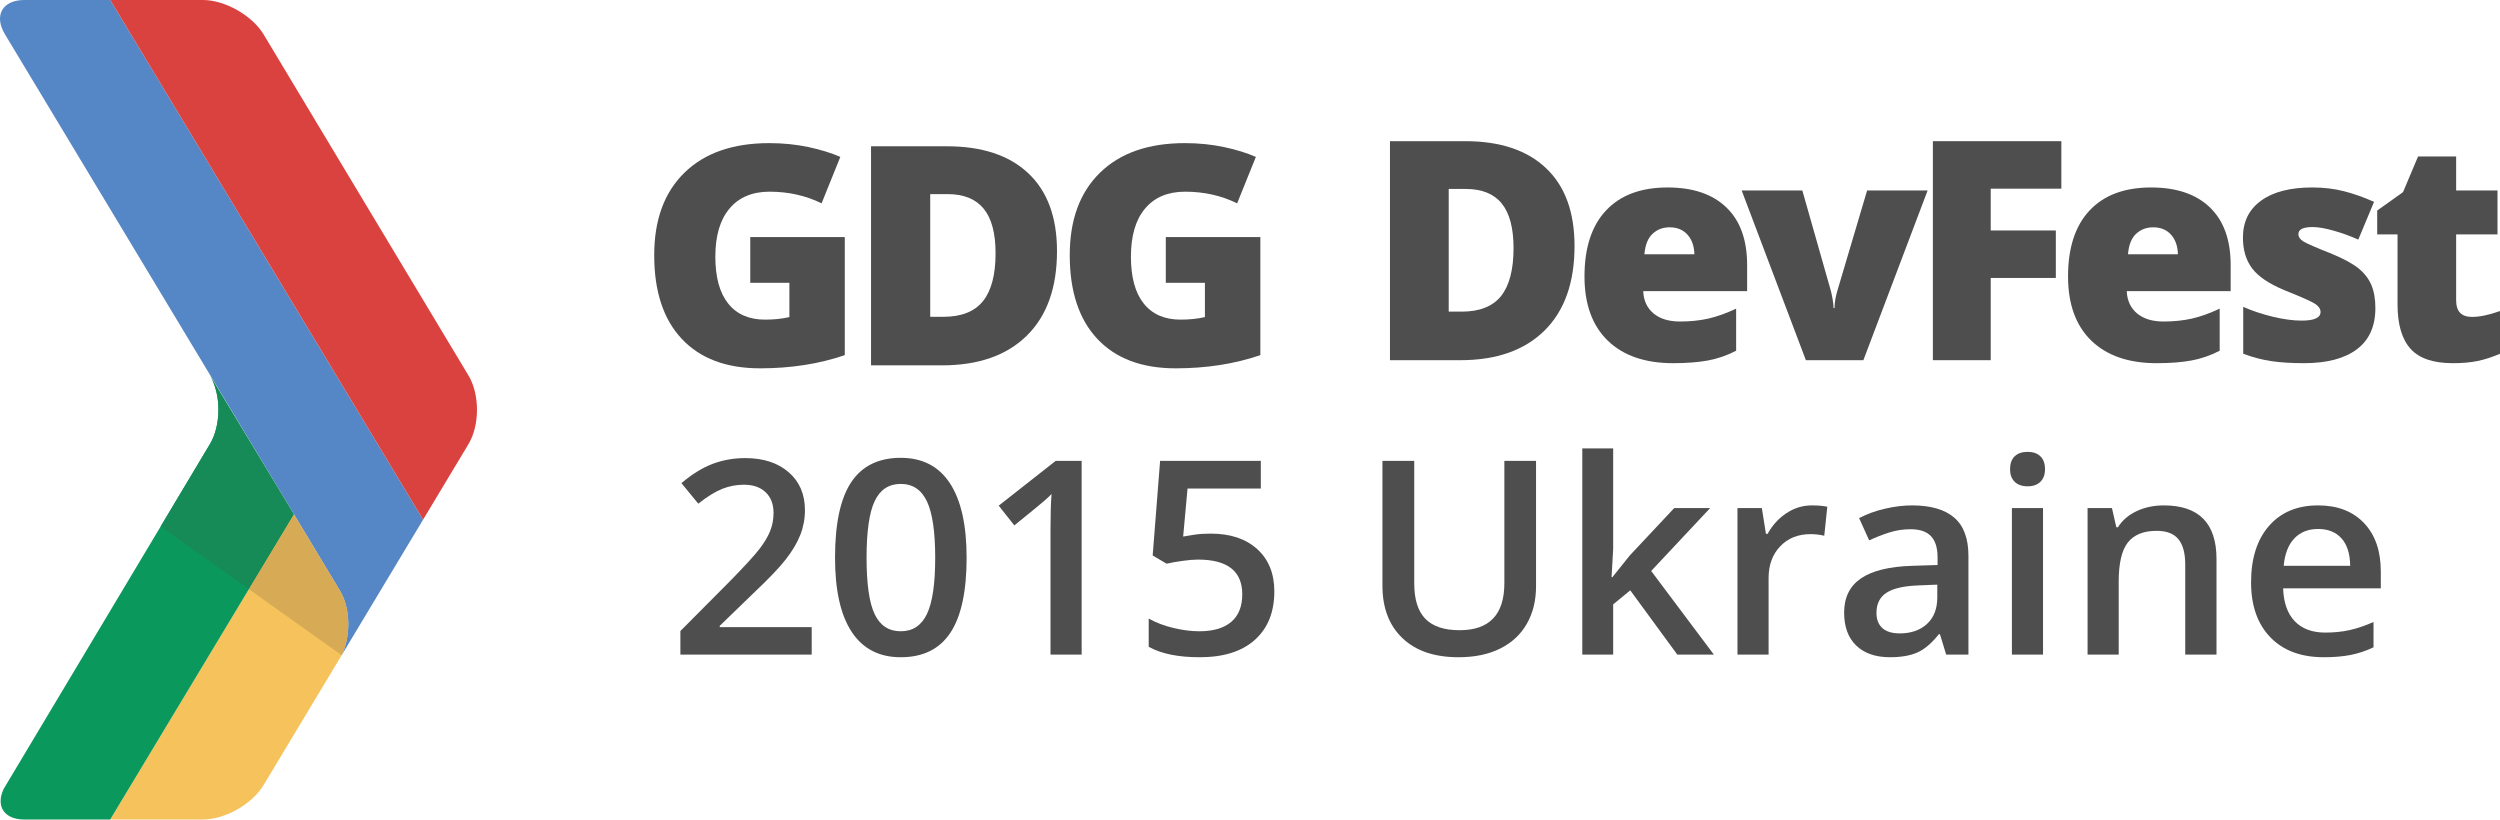
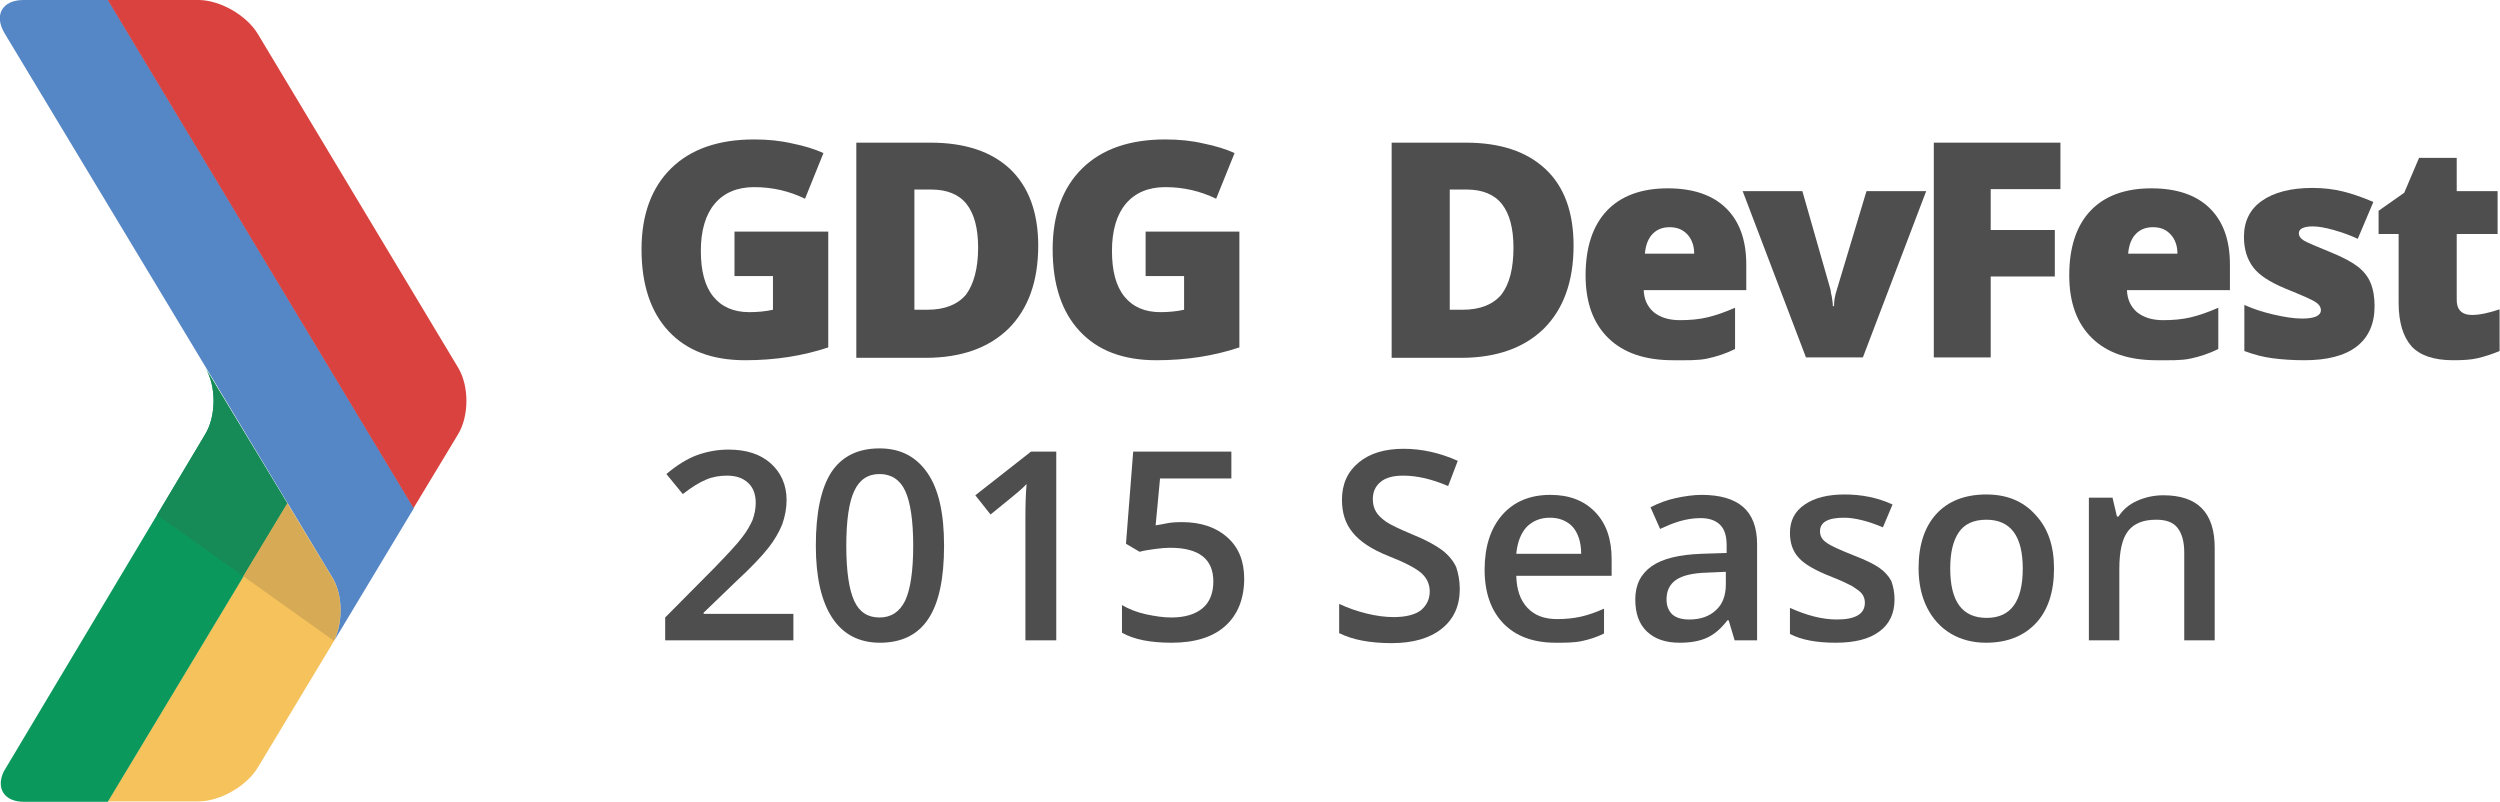
- <svg xmlns="http://www.w3.org/2000/svg" version="1.1" id="dark" x="0px" y="0px" viewBox="90.18 977.405 610.109 200" enable-background="new 90.18 977.405 610.109 200" xml:space="preserve">
+ <svg xmlns="http://www.w3.org/2000/svg" version="1.1" id="dark" x="0px" y="0px" viewBox="102.2 2379.4 623.9 200.1" style="enable-background:new 102.2 2379.4 623.9 200.1;" xml:space="preserve">
+   <style type="text/css">
+ 	.st0{fill:#F6C25B;}
+ 	.st1{fill:#0A985C;}
+ 	.st2{fill:#5586C5;}
+ 	.st3{fill:#D9423E;}
+ 	.st4{fill:#168B58;}
+ 	.st5{fill:#D7AB56;}
+ 	.st6{enable-background:new    ;}
+ 	.st7{fill:#4E4E4E;}
+ </style>
  <g>
    <g>
-       <path fill="#F6C25B" d="M117.073,1177.405h22.645c5.352,0,12.006-3.759,14.771-8.376l19.071-31.726    c2.255-4.651,2.173-11.427-0.397-15.712l-11.26-18.634L117.073,1177.405z" />
-       <path fill="#0A985C" d="M141.413,1085.779l-50.349,84.173c-1.944,4.148,0.079,7.453,5.069,7.453h20.94l44.829-74.448    l-20.488-33.916C144.175,1073.637,144.175,1081.172,141.413,1085.779" />
-       <path fill="#5586C5" d="M96.134,977.405c-5.38,0-7.502,3.779-4.747,8.366l81.776,135.821c2.57,4.285,2.646,11.061,0.397,15.705    l19.876-33.078l-76.349-126.813H96.134z" />
-       <path fill="#D9423E" d="M117.087,977.405l76.349,126.813l11.073-18.432c2.768-4.613,2.768-12.148,0-16.744l-50.017-83.271    c-2.769-4.586-9.423-8.366-14.774-8.366H117.087z" />
-     </g>
-     <g>
-       <g>
-         <g>
-           <path fill="#4E4E4E" d="M288.271,1137.153h-32.047v-5.755l12.19-12.257c3.602-3.684,5.987-6.298,7.163-7.839      c1.175-1.541,2.034-2.994,2.57-4.35c0.54-1.36,0.81-2.812,0.81-4.367c0-2.132-0.642-3.814-1.924-5.044      c-1.286-1.226-3.056-1.842-5.322-1.842c-1.811,0-3.561,0.335-5.253,1.001c-1.694,0.669-3.649,1.876-5.871,3.622l-4.108-5.013      c2.631-2.218,5.184-3.793,7.665-4.719c2.478-0.926,5.119-1.391,7.922-1.391c4.398,0,7.926,1.148,10.578,3.445      c2.653,2.293,3.978,5.382,3.978,9.264c0,2.132-0.386,4.159-1.148,6.079c-0.765,1.917-1.942,3.896-3.527,5.932      c-1.582,2.037-4.22,4.791-7.905,8.263l-8.215,7.955v0.321h22.443V1137.153z" />
-           <path fill="#4E4E4E" d="M326.076,1113.516c0,8.212-1.319,14.315-3.961,18.303c-2.642,3.988-6.678,5.98-12.112,5.98      c-5.26,0-9.248-2.057-11.965-6.175c-2.717-4.118-4.074-10.153-4.074-18.108c0-8.345,1.319-14.492,3.961-18.449      c2.642-3.954,6.668-5.932,12.078-5.932c5.284,0,9.282,2.071,11.999,6.209C324.719,1099.482,326.076,1105.541,326.076,1113.516z       M301.661,1113.516c0,6.445,0.663,11.048,1.989,13.805c1.326,2.761,3.445,4.142,6.353,4.142c2.911,0,5.041-1.401,6.387-4.207      c1.347-2.802,2.02-7.381,2.02-13.74c0-6.339-0.673-10.925-2.02-13.761c-1.347-2.833-3.476-4.251-6.387-4.251      c-2.908,0-5.027,1.391-6.353,4.172C302.324,1102.458,301.661,1107.071,301.661,1113.516z" />
-           <path fill="#4E4E4E" d="M354.148,1137.153h-7.6v-30.526c0-3.643,0.085-6.53,0.26-8.666c-0.496,0.519-1.107,1.09-1.828,1.715      c-0.722,0.625-3.141,2.607-7.259,5.949l-3.817-4.818l13.906-10.928h6.339V1137.153z" />
-           <path fill="#4E4E4E" d="M385.679,1107.632c4.765,0,8.537,1.261,11.32,3.783c2.781,2.522,4.173,5.96,4.173,10.313      c0,5.044-1.579,8.984-4.74,11.82c-3.157,2.837-7.645,4.251-13.468,4.251c-5.28,0-9.432-0.851-12.45-2.552v-6.889      c1.746,0.99,3.752,1.756,6.014,2.296c2.266,0.54,4.368,0.81,6.306,0.81c3.428,0,6.038-0.765,7.826-2.296      c1.791-1.531,2.686-3.773,2.686-6.729c0-5.645-3.602-8.471-10.803-8.471c-1.011,0-2.262,0.103-3.749,0.308      c-1.49,0.205-2.792,0.437-3.913,0.697l-3.397-2.006l1.811-23.087h24.58v6.756h-17.884l-1.069,11.707      c0.755-0.13,1.678-0.28,2.765-0.454C382.774,1107.717,384.107,1107.632,385.679,1107.632z" />
-           <path fill="#4E4E4E" d="M465.042,1089.879v30.588c0,3.493-0.752,6.547-2.249,9.168c-1.501,2.618-3.667,4.634-6.501,6.045      c-2.837,1.415-6.227,2.119-10.171,2.119c-5.864,0-10.423-1.552-13.681-4.654c-3.253-3.106-4.884-7.375-4.884-12.808v-30.458      h7.761v29.911c0,3.899,0.906,6.78,2.717,8.632c1.811,1.855,4.593,2.782,8.345,2.782c7.286,0,10.93-3.827,10.93-11.479v-29.846      H465.042z" />
-           <path fill="#4E4E4E" d="M483.669,1118.27l4.299-5.369l10.803-11.512h8.763l-14.392,15.36l15.297,20.404h-8.927l-11.48-15.682      l-4.169,3.428v12.254h-7.536v-50.315h7.536v24.543l-0.389,6.889H483.669z" />
-           <path fill="#4E4E4E" d="M532.338,1100.743c1.531,0,2.792,0.109,3.783,0.325l-0.742,7.08c-1.079-0.26-2.2-0.389-3.363-0.389      c-3.041,0-5.506,0.994-7.392,2.976c-1.886,1.982-2.83,4.558-2.83,7.73v18.689h-7.597v-35.764h5.95l1.001,6.308h0.39      c1.187-2.136,2.731-3.827,4.642-5.078C528.086,1101.368,530.14,1100.743,532.338,1100.743z" />
-           <path fill="#4E4E4E" d="M565.13,1137.153l-1.52-4.979h-0.26c-1.722,2.176-3.459,3.66-5.206,4.445      c-1.747,0.786-3.988,1.179-6.725,1.179c-3.517,0-6.258-0.947-8.234-2.843c-1.971-1.9-2.956-4.582-2.956-8.055      c0-3.683,1.367-6.465,4.105-8.341c2.737-1.876,6.911-2.898,12.515-3.072l6.179-0.195v-1.907c0-2.286-0.533-3.995-1.603-5.126      c-1.066-1.131-2.72-1.698-4.962-1.698c-1.831,0-3.588,0.27-5.273,0.81c-1.681,0.54-3.298,1.176-4.85,1.907l-2.457-5.433      c1.942-1.011,4.063-1.781,6.371-2.31c2.307-0.53,4.484-0.793,6.534-0.793c4.549,0,7.981,0.991,10.297,2.977      c2.317,1.982,3.479,5.098,3.479,9.343v24.091H565.13z M553.811,1131.979c2.758,0,4.976-0.772,6.647-2.313      c1.668-1.541,2.505-3.701,2.505-6.483v-3.103l-4.593,0.191c-3.579,0.13-6.183,0.728-7.81,1.797      c-1.627,1.066-2.44,2.7-2.44,4.897c0,1.596,0.472,2.83,1.422,3.705C550.489,1131.542,551.914,1131.979,553.811,1131.979z" />
-           <path fill="#4E4E4E" d="M580.718,1091.916c0-1.36,0.372-2.406,1.118-3.137c0.741-0.734,1.804-1.1,3.184-1.1      c1.337,0,2.376,0.366,3.12,1.1c0.745,0.731,1.114,1.777,1.114,3.137c0,1.292-0.369,2.31-1.114,3.055      c-0.745,0.745-1.784,1.114-3.12,1.114c-1.381,0-2.443-0.369-3.184-1.114C581.09,1094.226,580.718,1093.208,580.718,1091.916z       M588.77,1137.153h-7.597v-35.764h7.597V1137.153z" />
-           <path fill="#4E4E4E" d="M631.103,1137.153h-7.631v-21.99c0-2.758-0.557-4.818-1.668-6.175c-1.11-1.357-2.871-2.037-5.287-2.037      c-3.213,0-5.56,0.95-7.051,2.847c-1.486,1.896-2.231,5.075-2.231,9.537v17.817h-7.597v-35.764h5.95l1.066,4.688h0.39      c1.077-1.702,2.608-3.017,4.59-3.943c1.986-0.926,4.183-1.391,6.6-1.391c8.578,0,12.87,4.364,12.87,13.095V1137.153z" />
-           <path fill="#4E4E4E" d="M657.296,1137.799c-5.561,0-9.911-1.62-13.049-4.866c-3.137-3.243-4.706-7.713-4.706-13.402      c0-5.843,1.455-10.433,4.367-13.775c2.908-3.342,6.907-5.013,11.996-5.013c4.723,0,8.452,1.435,11.189,4.302      c2.738,2.867,4.109,6.81,4.109,11.834v4.107h-23.835c0.109,3.468,1.045,6.137,2.812,8.003c1.771,1.862,4.259,2.795,7.471,2.795      c2.112,0,4.081-0.198,5.902-0.598c1.821-0.4,3.779-1.063,5.871-1.989v6.179c-1.855,0.882-3.732,1.507-5.629,1.872      C661.899,1137.618,659.733,1137.799,657.296,1137.799z M655.905,1106.497c-2.413,0-4.347,0.765-5.803,2.297      c-1.456,1.531-2.324,3.762-2.604,6.694h16.233c-0.041-2.953-0.755-5.191-2.132-6.708      C660.218,1107.259,658.321,1106.497,655.905,1106.497z" />
-         </g>
-         <g>
-           <g>
-             <path fill="#4E4E4E" d="M474.434,1037.446c0,8.922-2.443,15.801-7.314,20.62c-4.874,4.818-11.729,7.241-20.557,7.241h-17.17       v-53.449h18.367c8.513,0,15.088,2.197,19.719,6.585C472.114,1022.819,474.434,1029.162,474.434,1037.446z M459.55,1037.961       c0-4.897-0.96-8.529-2.884-10.898c-1.914-2.358-4.839-3.543-8.763-3.543h-4.173v29.935h3.199c4.35,0,7.553-1.275,9.586-3.814       C458.532,1047.089,459.55,1043.2,459.55,1037.961z" />
-           </g>
-           <g>
-             <path fill="#4E4E4E" d="M498.501,1066.038c-6.856,0-12.17-1.836-15.957-5.502c-3.783-3.67-5.68-8.899-5.68-15.668       c0-6.991,1.75-12.367,5.257-16.102c3.51-3.738,8.52-5.611,15.023-5.611c6.19,0,10.974,1.626,14.354,4.88       c3.377,3.253,5.058,7.935,5.058,14.062v6.359h-25.355c0.092,2.313,0.936,4.125,2.515,5.44c1.589,1.322,3.745,1.972,6.479,1.972       c2.492,0,4.785-0.239,6.879-0.708c2.085-0.475,4.362-1.285,6.798-2.43v10.269c-2.218,1.152-4.518,1.941-6.89,2.382       C504.608,1065.819,501.778,1066.038,498.501,1066.038z M497.656,1032.88c-1.667,0-3.059,0.533-4.186,1.592       c-1.134,1.056-1.784,2.72-1.982,4.986h12.197c-0.051-1.996-0.611-3.588-1.689-4.788       C500.917,1033.471,499.468,1032.88,497.656,1032.88z" />
-           </g>
-           <g>
-             <path fill="#4E4E4E" d="M530.893,1065.306l-15.673-41.424h14.805l6.965,24.495c0.02,0.126,0.072,0.328,0.15,0.625       c0.069,0.291,0.143,0.639,0.212,1.036c0.078,0.406,0.143,0.834,0.198,1.288c0.065,0.451,0.096,0.868,0.096,1.254h0.246       c0-1.258,0.222-2.638,0.656-4.125l7.293-24.573h14.765l-15.68,41.424H530.893z" />
-           </g>
-           <g>
-             <path fill="#4E4E4E" d="M576.002,1065.306h-14.115v-53.449h31.353v11.591h-17.238v10.201h15.891v11.588h-15.891V1065.306z" />
-           </g>
-           <g>
-             <path fill="#4E4E4E" d="M616.5,1066.038c-6.849,0-12.149-1.836-15.95-5.502c-3.783-3.67-5.677-8.899-5.677-15.668       c0-6.991,1.751-12.367,5.257-16.102c3.51-3.738,8.513-5.611,15.023-5.611c6.19,0,10.975,1.626,14.351,4.88       c3.376,3.253,5.054,7.935,5.054,14.062v6.359H609.2c0.1,2.313,0.944,4.125,2.526,5.44c1.583,1.322,3.736,1.972,6.476,1.972       c2.488,0,4.785-0.239,6.883-0.708c2.078-0.475,4.35-1.285,6.794-2.43v10.269c-2.215,1.152-4.532,1.941-6.89,2.382       C622.614,1065.819,619.788,1066.038,616.5,1066.038z M615.66,1032.88c-1.661,0-3.062,0.533-4.187,1.592       c-1.128,1.056-1.784,2.72-1.971,4.986h12.187c-0.054-1.996-0.615-3.588-1.685-4.788       C618.92,1033.471,617.477,1032.88,615.66,1032.88z" />
-           </g>
-           <g>
-             <path fill="#4E4E4E" d="M669.876,1052.58c0,4.436-1.497,7.791-4.501,10.053c-3,2.266-7.304,3.404-12.915,3.404       c-3.045,0-5.701-0.161-7.946-0.496c-2.252-0.328-4.542-0.936-6.889-1.804v-11.444c2.204,0.977,4.614,1.783,7.242,2.412       c2.618,0.629,4.962,0.943,7.016,0.943c3.079,0,4.611-0.7,4.611-2.109c0-0.734-0.431-1.391-1.292-1.958       c-0.851-0.574-3.352-1.688-7.488-3.345c-3.776-1.565-6.408-3.335-7.908-5.324c-1.507-1.979-2.252-4.497-2.252-7.545       c0-3.848,1.469-6.849,4.426-8.991c2.946-2.153,7.119-3.222,12.515-3.222c2.71,0,5.257,0.297,7.645,0.899       c2.375,0.598,4.843,1.466,7.413,2.614l-3.848,9.213c-1.887-0.848-3.883-1.582-5.991-2.177       c-2.102-0.598-3.811-0.888-5.147-0.888c-2.32,0-3.475,0.567-3.475,1.708c0,0.707,0.403,1.316,1.206,1.804       c0.813,0.506,3.154,1.524,7.03,3.058c2.871,1.199,5.02,2.371,6.439,3.516c1.411,1.145,2.454,2.491,3.121,4.036       C669.548,1048.487,669.876,1050.359,669.876,1052.58z" />
-           </g>
-           <g>
-             <path fill="#4E4E4E" d="M693.436,1054.744c1.908,0,4.194-0.479,6.852-1.432v10.426c-1.917,0.823-3.732,1.408-5.464,1.767       c-1.726,0.359-3.756,0.533-6.08,0.533c-4.761,0-8.202-1.179-10.294-3.523c-2.116-2.358-3.168-5.97-3.168-10.846v-17.066h-4.962       v-5.819l6.305-4.497l3.667-8.697h9.293v8.293h10.092v10.72h-10.092v16.119C689.585,1053.397,690.867,1054.744,693.436,1054.744       z" />
-           </g>
-         </g>
-         <g>
-           <g>
-             <path fill="#4E4E4E" d="M273.274,1035.265h23.072v28.81c-6.267,2.143-13.157,3.219-20.659,3.219       c-8.24,0-14.611-2.389-19.105-7.17c-4.497-4.774-6.746-11.588-6.746-20.435c0-8.635,2.461-15.344,7.385-20.148       c4.928-4.801,11.825-7.207,20.697-7.207c3.367,0,6.539,0.321,9.528,0.953c2.977,0.633,5.585,1.439,7.81,2.409l-4.573,11.332       c-3.848-1.893-8.086-2.843-12.686-2.843c-4.218,0-7.478,1.37-9.782,4.115c-2.31,2.734-3.461,6.653-3.461,11.755       c0,4.996,1.045,8.803,3.13,11.42c2.082,2.625,5.085,3.933,9.013,3.933c2.15,0,4.125-0.201,5.929-0.622v-8.372h-9.548v-11.151       H273.274z" />
-           </g>
-           <g>
-             <path fill="#4E4E4E" d="M348.134,1038.7c0,8.926-2.461,15.798-7.372,20.626c-4.912,4.825-11.812,7.241-20.714,7.241h-17.297       v-53.463h18.503c8.582,0,15.208,2.194,19.877,6.585C345.796,1024.077,348.134,1030.409,348.134,1038.7z M333.143,1039.216       c0-4.904-0.974-8.536-2.911-10.891c-1.938-2.375-4.877-3.55-8.828-3.55h-4.211v29.942h3.219c4.389,0,7.604-1.271,9.655-3.82       C332.118,1048.353,333.143,1044.454,333.143,1039.216z" />
-           </g>
-           <g>
-             <path fill="#4E4E4E" d="M374.688,1035.265h23.073v28.81c-6.268,2.143-13.148,3.219-20.66,3.219       c-8.244,0-14.611-2.389-19.108-7.17c-4.49-4.774-6.747-11.588-6.747-20.435c0-8.635,2.465-15.344,7.393-20.148       c4.924-4.801,11.821-7.207,20.7-7.207c3.352,0,6.534,0.321,9.521,0.953c2.983,0.633,5.587,1.439,7.809,2.409l-4.573,11.332       c-3.851-1.893-8.083-2.843-12.692-2.843c-4.214,0-7.471,1.37-9.774,4.115c-2.304,2.734-3.456,6.653-3.456,11.755       c0,4.996,1.039,8.803,3.123,11.42c2.082,2.625,5.089,3.933,9.016,3.933c2.143,0,4.118-0.201,5.919-0.622v-8.372h-9.546       V1035.265z" />
-           </g>
-         </g>
-       </g>
+       <path class="st0" d="M129.1,2579.4h22.6c5.4,0,12-3.8,14.8-8.4l19.1-31.7c2.3-4.7,2.2-11.4-0.4-15.7l-11.3-18.6L129.1,2579.4z" />
+       <path class="st1" d="M153.4,2487.8l-50.3,84.2c-1.9,4.1,0.1,7.5,5.1,7.5h20.9l44.8-74.4l-20.5-33.9    C156.2,2475.6,156.2,2483.2,153.4,2487.8" />
+       <path class="st2" d="M108.1,2379.4c-5.4,0-7.5,3.8-4.7,8.4l81.8,135.8c2.6,4.3,2.6,11.1,0.4,15.7l19.9-33.1l-76.3-126.8H108.1    L108.1,2379.4z" />
+       <path class="st3" d="M129.1,2379.4l76.3,126.8l11.1-18.4c2.8-4.6,2.8-12.1,0-16.7l-50-83.3c-2.8-4.6-9.4-8.4-14.8-8.4H129.1    L129.1,2379.4z" />
    </g>
  </g>
-   <path fill="#168B58" d="M141.413,1085.779l-12.032,20.115l21.535,15.307l10.985-18.243l-20.488-33.916  C144.175,1073.637,144.175,1081.172,141.413,1085.779z" />
-   <path fill="#D7AB56" d="M161.902,1102.957l-10.985,18.243l22.646,16.096c2.252-4.651,2.169-11.422-0.4-15.705L161.902,1102.957z" />
+   <path class="st4" d="M153.4,2487.8l-12,20.1l21.5,15.3l11-18.2l-20.5-33.9C156.2,2475.6,156.2,2483.2,153.4,2487.8z" />
+   <path class="st5" d="M173.9,2505l-11,18.2l22.6,16.1c2.3-4.7,2.2-11.4-0.4-15.7L173.9,2505z" />
+   <g class="st6">
+     <path class="st7" d="M285.8,2437.2h23.1v28.9c-6.3,2.1-13.2,3.2-20.7,3.2c-8.3,0-14.6-2.4-19.1-7.2c-4.5-4.8-6.8-11.6-6.8-20.5   c0-8.6,2.5-15.4,7.4-20.2c4.9-4.8,11.8-7.2,20.7-7.2c3.4,0,6.5,0.3,9.5,1c3,0.6,5.6,1.4,7.8,2.4l-4.6,11.4   c-3.9-1.9-8.1-2.9-12.7-2.9c-4.2,0-7.5,1.4-9.8,4.1c-2.3,2.7-3.5,6.7-3.5,11.8c0,5,1,8.8,3.1,11.4c2.1,2.6,5.1,3.9,9,3.9   c2.1,0,4.1-0.2,5.9-0.6v-8.4h-9.6V2437.2z" />
+     <path class="st7" d="M361.3,2440.7c0,8.9-2.5,15.8-7.4,20.7c-4.9,4.8-11.8,7.3-20.7,7.3h-17.3V2415h18.5c8.6,0,15.2,2.2,19.9,6.6   C358.9,2426,361.3,2432.4,361.3,2440.7z M346.3,2441.2c0-4.9-1-8.5-2.9-10.9c-1.9-2.4-4.9-3.6-8.8-3.6h-4.2v30h3.2   c4.4,0,7.6-1.3,9.7-3.8C345.2,2450.3,346.3,2446.4,346.3,2441.2z" />
+     <path class="st7" d="M388.4,2437.2h23.1v28.9c-6.3,2.1-13.2,3.2-20.7,3.2c-8.3,0-14.6-2.4-19.1-7.2c-4.5-4.8-6.8-11.6-6.8-20.5   c0-8.6,2.5-15.4,7.4-20.2s11.8-7.2,20.7-7.2c3.4,0,6.5,0.3,9.5,1c3,0.6,5.6,1.4,7.8,2.4l-4.6,11.4c-3.9-1.9-8.1-2.9-12.7-2.9   c-4.2,0-7.5,1.4-9.8,4.1c-2.3,2.7-3.5,6.7-3.5,11.8c0,5,1,8.8,3.1,11.4c2.1,2.6,5.1,3.9,9,3.9c2.1,0,4.1-0.2,5.9-0.6v-8.4h-9.6   V2437.2z" />
+     <path class="st7" d="M494.9,2440.7c0,8.9-2.5,15.8-7.4,20.7c-4.9,4.8-11.8,7.3-20.7,7.3h-17.3V2415H468c8.6,0,15.2,2.2,19.9,6.6   C492.6,2426,494.9,2432.4,494.9,2440.7z M479.9,2441.2c0-4.9-1-8.5-2.9-10.9c-1.9-2.4-4.9-3.6-8.8-3.6h-4.2v30h3.2   c4.4,0,7.6-1.3,9.7-3.8C478.9,2450.3,479.9,2446.4,479.9,2441.2z" />
+     <path class="st7" d="M519.7,2469.3c-6.9,0-12.3-1.8-16.1-5.5c-3.8-3.7-5.7-8.9-5.7-15.7c0-7,1.8-12.4,5.3-16.1   c3.5-3.7,8.6-5.6,15.2-5.6c6.2,0,11.1,1.6,14.5,4.9c3.4,3.3,5.1,8,5.1,14.1v6.4h-25.6c0.1,2.3,0.9,4.1,2.5,5.5c1.6,1.3,3.8,2,6.5,2   c2.5,0,4.8-0.2,6.9-0.7c2.1-0.5,4.4-1.3,6.9-2.4v10.3c-2.2,1.1-4.6,1.9-7,2.4S523,2469.3,519.7,2469.3z M518.9,2436.1   c-1.7,0-3.1,0.5-4.2,1.6c-1.1,1.1-1.8,2.7-2,5h12.3c0-2-0.6-3.6-1.7-4.8C522.2,2436.7,520.7,2436.1,518.9,2436.1z" />
+     <path class="st7" d="M552.9,2468.6l-15.8-41.5h14.9l7,24.5c0,0.1,0.1,0.3,0.1,0.6s0.1,0.6,0.2,1c0.1,0.4,0.1,0.8,0.2,1.3   c0.1,0.5,0.1,0.9,0.1,1.3h0.3c0-1.3,0.2-2.6,0.7-4.1l7.4-24.6h14.9l-15.8,41.5H552.9z" />
+     <path class="st7" d="M599,2468.6h-14.2V2415h31.6v11.6H599v10.2h16v11.6h-16V2468.6z" />
+     <path class="st7" d="M640.4,2469.3c-6.9,0-12.3-1.8-16.1-5.5c-3.8-3.7-5.7-8.9-5.7-15.7c0-7,1.8-12.4,5.3-16.1s8.6-5.6,15.2-5.6   c6.2,0,11.1,1.6,14.5,4.9c3.4,3.3,5.1,8,5.1,14.1v6.4H633c0.1,2.3,0.9,4.1,2.5,5.5c1.6,1.3,3.8,2,6.5,2c2.5,0,4.8-0.2,6.9-0.7   c2.1-0.5,4.4-1.3,6.9-2.4v10.3c-2.2,1.1-4.6,1.9-7,2.4S643.7,2469.3,640.4,2469.3z M639.5,2436.1c-1.7,0-3.1,0.5-4.2,1.6   c-1.1,1.1-1.8,2.7-2,5h12.3c0-2-0.6-3.6-1.7-4.8C642.8,2436.7,641.4,2436.1,639.5,2436.1z" />
+     <path class="st7" d="M694.8,2455.8c0,4.4-1.5,7.8-4.5,10.1c-3,2.3-7.4,3.4-13,3.4c-3.1,0-5.7-0.2-8-0.5c-2.3-0.3-4.6-0.9-7-1.8   v-11.5c2.2,1,4.7,1.8,7.3,2.4c2.6,0.6,5,1,7.1,1c3.1,0,4.7-0.7,4.7-2.1c0-0.7-0.4-1.4-1.3-2s-3.4-1.7-7.6-3.4   c-3.8-1.6-6.5-3.3-8-5.3c-1.5-2-2.3-4.5-2.3-7.6c0-3.9,1.5-6.9,4.5-9c3-2.1,7.2-3.2,12.6-3.2c2.7,0,5.3,0.3,7.7,0.9   c2.4,0.6,4.9,1.5,7.5,2.6l-3.9,9.2c-1.9-0.9-3.9-1.6-6-2.2c-2.1-0.6-3.9-0.9-5.2-0.9c-2.3,0-3.5,0.6-3.5,1.7c0,0.7,0.4,1.3,1.2,1.8   c0.8,0.5,3.2,1.5,7.1,3.1c2.9,1.2,5.1,2.4,6.5,3.5c1.4,1.1,2.5,2.5,3.1,4C694.5,2451.7,694.8,2453.6,694.8,2455.8z" />
+     <path class="st7" d="M719.1,2458c1.9,0,4.2-0.5,6.9-1.4v10.4c-1.9,0.8-3.8,1.4-5.5,1.8c-1.7,0.4-3.8,0.5-6.1,0.5   c-4.8,0-8.3-1.2-10.4-3.5c-2.1-2.4-3.2-6-3.2-10.9v-17.1h-5v-5.8l6.4-4.5l3.7-8.7h9.4v8.3h10.2v10.7h-10.2v16.2   C715.2,2456.6,716.5,2458,719.1,2458z" />
+   </g>
+   <g class="st6">
+     <path class="st7" d="M300.1,2539.2h-31.9v-5.7l12.1-12.2c3.6-3.7,6-6.3,7.1-7.8c1.2-1.5,2-3,2.6-4.3c0.5-1.4,0.8-2.8,0.8-4.3   c0-2.1-0.6-3.8-1.9-5c-1.3-1.2-3-1.8-5.3-1.8c-1.8,0-3.6,0.3-5.2,1c-1.7,0.7-3.6,1.9-5.8,3.6l-4.1-5c2.6-2.2,5.2-3.8,7.6-4.7   c2.5-0.9,5.1-1.4,7.9-1.4c4.4,0,7.9,1.1,10.5,3.4c2.6,2.3,4,5.4,4,9.2c0,2.1-0.4,4.1-1.1,6.1c-0.8,1.9-1.9,3.9-3.5,5.9   c-1.6,2-4.2,4.8-7.9,8.2l-8.2,7.9v0.3h22.4V2539.2z" />
+     <path class="st7" d="M337.8,2515.6c0,8.2-1.3,14.3-3.9,18.2c-2.6,4-6.7,6-12.1,6c-5.2,0-9.2-2.1-11.9-6.2s-4.1-10.1-4.1-18   c0-8.3,1.3-14.4,3.9-18.4c2.6-3.9,6.6-5.9,12-5.9c5.3,0,9.2,2.1,12,6.2S337.8,2507.6,337.8,2515.6z M313.4,2515.6   c0,6.4,0.7,11,2,13.8c1.3,2.8,3.4,4.1,6.3,4.1s5-1.4,6.4-4.2c1.3-2.8,2-7.4,2-13.7c0-6.3-0.7-10.9-2-13.7c-1.3-2.8-3.5-4.2-6.4-4.2   s-5,1.4-6.3,4.2C314.1,2504.6,313.4,2509.2,313.4,2515.6z" />
+     <path class="st7" d="M365.7,2539.2h-7.6v-30.4c0-3.6,0.1-6.5,0.3-8.6c-0.5,0.5-1.1,1.1-1.8,1.7c-0.7,0.6-3.1,2.6-7.2,5.9l-3.8-4.8   l13.9-10.9h6.3V2539.2z" />
+     <path class="st7" d="M397.2,2509.7c4.7,0,8.5,1.3,11.3,3.8s4.2,5.9,4.2,10.3c0,5-1.6,9-4.7,11.8c-3.1,2.8-7.6,4.2-13.4,4.2   c-5.3,0-9.4-0.8-12.4-2.5v-6.9c1.7,1,3.7,1.8,6,2.3s4.4,0.8,6.3,0.8c3.4,0,6-0.8,7.8-2.3c1.8-1.5,2.7-3.8,2.7-6.7   c0-5.6-3.6-8.4-10.8-8.4c-1,0-2.3,0.1-3.7,0.3c-1.5,0.2-2.8,0.4-3.9,0.7l-3.4-2l1.8-23h24.5v6.7h-17.8l-1.1,11.7   c0.8-0.1,1.7-0.3,2.8-0.5C394.3,2509.8,395.6,2509.7,397.2,2509.7z" />
+     <path class="st7" d="M466.5,2526.4c0,4.2-1.5,7.5-4.5,9.9s-7.2,3.6-12.5,3.6s-9.7-0.8-13.1-2.5v-7.3c2.1,1,4.4,1.8,6.8,2.4   c2.4,0.6,4.7,0.9,6.8,0.9c3.1,0,5.3-0.6,6.8-1.7c1.4-1.2,2.2-2.7,2.2-4.7c0-1.8-0.7-3.3-2-4.5c-1.3-1.2-4.1-2.7-8.2-4.3   c-4.3-1.7-7.3-3.7-9.1-6c-1.8-2.2-2.6-4.9-2.6-8.1c0-3.9,1.4-7,4.2-9.3c2.8-2.3,6.5-3.4,11.2-3.4c4.5,0,9,1,13.5,3l-2.4,6.3   c-4.2-1.8-7.9-2.6-11.2-2.6c-2.5,0-4.4,0.5-5.7,1.6c-1.3,1.1-1.9,2.5-1.9,4.3c0,1.2,0.3,2.3,0.8,3.1c0.5,0.9,1.4,1.7,2.5,2.5   c1.2,0.8,3.3,1.8,6.4,3.1c3.5,1.4,6,2.8,7.6,4s2.8,2.7,3.5,4.2C466.1,2522.4,466.5,2524.2,466.5,2526.4z" />
+     <path class="st7" d="M490.4,2539.8c-5.5,0-9.9-1.6-13-4.8c-3.1-3.2-4.7-7.7-4.7-13.4c0-5.8,1.5-10.4,4.4-13.7s6.9-5,12-5   c4.7,0,8.4,1.4,11.2,4.3s4.1,6.8,4.1,11.8v4.1h-23.8c0.1,3.5,1,6.1,2.8,8c1.8,1.9,4.2,2.8,7.4,2.8c2.1,0,4.1-0.2,5.9-0.6   c1.8-0.4,3.8-1.1,5.8-2v6.2c-1.8,0.9-3.7,1.5-5.6,1.9S492.8,2539.8,490.4,2539.8z M489,2508.6c-2.4,0-4.3,0.8-5.8,2.3   c-1.4,1.5-2.3,3.7-2.6,6.7h16.2c0-2.9-0.8-5.2-2.1-6.7C493.3,2509.4,491.4,2508.6,489,2508.6z" />
+     <path class="st7" d="M535.1,2539.2l-1.5-5h-0.3c-1.7,2.2-3.4,3.6-5.2,4.4s-4,1.2-6.7,1.2c-3.5,0-6.2-0.9-8.2-2.8   c-2-1.9-2.9-4.6-2.9-8c0-3.7,1.4-6.4,4.1-8.3c2.7-1.9,6.9-2.9,12.5-3.1l6.2-0.2v-1.9c0-2.3-0.5-4-1.6-5.1c-1.1-1.1-2.7-1.7-4.9-1.7   c-1.8,0-3.6,0.3-5.3,0.8s-3.3,1.2-4.8,1.9l-2.4-5.4c1.9-1,4-1.8,6.3-2.3c2.3-0.5,4.5-0.8,6.5-0.8c4.5,0,8,1,10.3,3   c2.3,2,3.5,5.1,3.5,9.3v24H535.1z M523.8,2534c2.8,0,5-0.8,6.6-2.3c1.7-1.5,2.5-3.7,2.5-6.5v-3.1l-4.6,0.2   c-3.6,0.1-6.2,0.7-7.8,1.8c-1.6,1.1-2.4,2.7-2.4,4.9c0,1.6,0.5,2.8,1.4,3.7C520.5,2533.6,521.9,2534,523.8,2534z" />
+     <path class="st7" d="M575,2529c0,3.5-1.3,6.2-3.8,8c-2.5,1.9-6.2,2.8-10.9,2.8c-4.7,0-8.6-0.7-11.4-2.2v-6.5   c4.2,1.9,8.1,2.9,11.7,2.9c4.7,0,7-1.4,7-4.2c0-0.9-0.3-1.7-0.8-2.3s-1.4-1.2-2.5-1.9c-1.2-0.6-2.8-1.4-4.9-2.2   c-4.1-1.6-6.9-3.2-8.3-4.8c-1.5-1.6-2.2-3.7-2.2-6.2c0-3.1,1.2-5.4,3.7-7.1c2.5-1.7,5.8-2.5,10-2.5c4.2,0,8.2,0.8,11.9,2.5   l-2.4,5.7c-3.8-1.6-7.1-2.4-9.7-2.4c-4,0-6,1.1-6,3.4c0,1.1,0.5,2.1,1.6,2.8c1,0.8,3.3,1.8,6.8,3.2c2.9,1.1,5.1,2.2,6.4,3.1   s2.3,2,3,3.3C574.7,2525.8,575,2527.3,575,2529z" />
+     <path class="st7" d="M614.8,2521.3c0,5.8-1.5,10.4-4.5,13.6s-7.1,4.9-12.5,4.9c-3.3,0-6.3-0.8-8.8-2.3s-4.5-3.7-5.9-6.5   s-2.1-6.1-2.1-9.8c0-5.8,1.5-10.3,4.4-13.5s7.1-4.9,12.5-4.9c5.2,0,9.2,1.7,12.2,5C613.3,2511.2,614.8,2515.6,614.8,2521.3z    M588.9,2521.3c0,8.2,3,12.3,9.1,12.3c6,0,9-4.1,9-12.3c0-8.1-3-12.2-9.1-12.2c-3.2,0-5.5,1.1-6.9,3.2S588.9,2517.3,588.9,2521.3z" />
+     <path class="st7" d="M654.9,2539.2h-7.6v-21.9c0-2.8-0.6-4.8-1.7-6.2c-1.1-1.4-2.9-2-5.3-2c-3.2,0-5.5,0.9-7,2.8s-2.2,5.1-2.2,9.5   v17.8h-7.6v-35.6h5.9l1.1,4.7h0.4c1.1-1.7,2.6-3,4.6-3.9s4.2-1.4,6.6-1.4c8.6,0,12.8,4.4,12.8,13.1V2539.2z" />
+   </g>
</svg>
